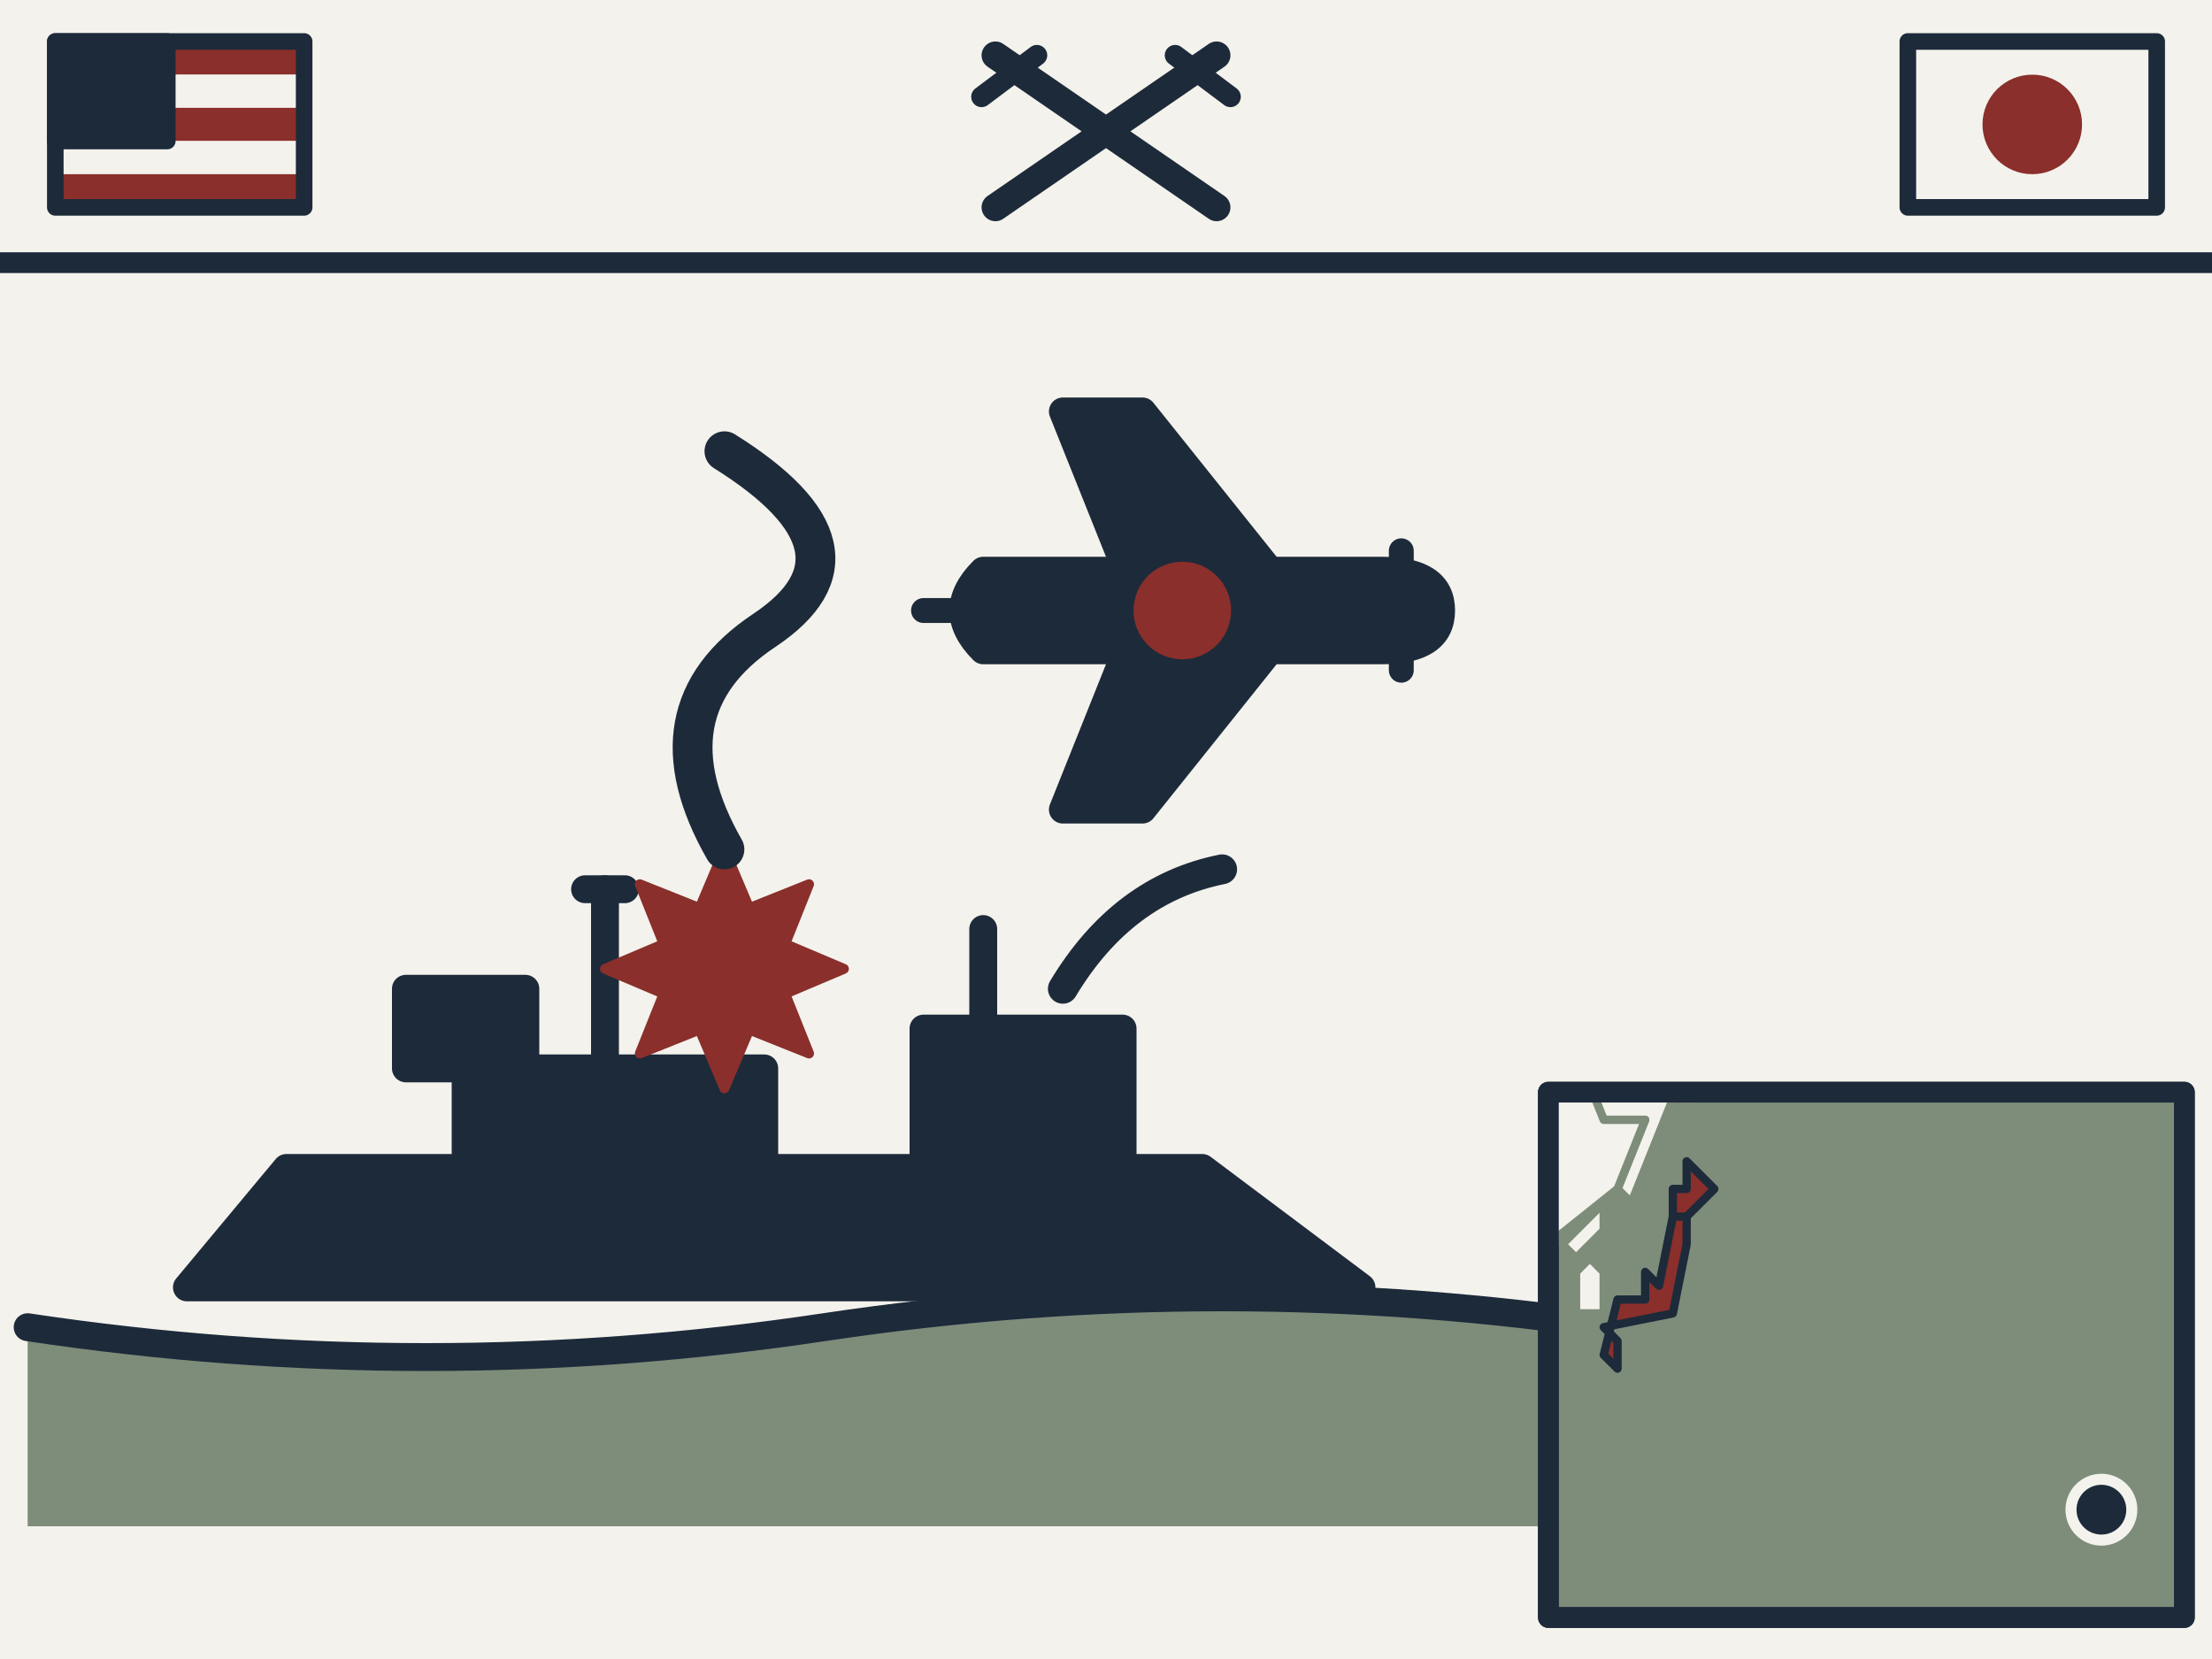
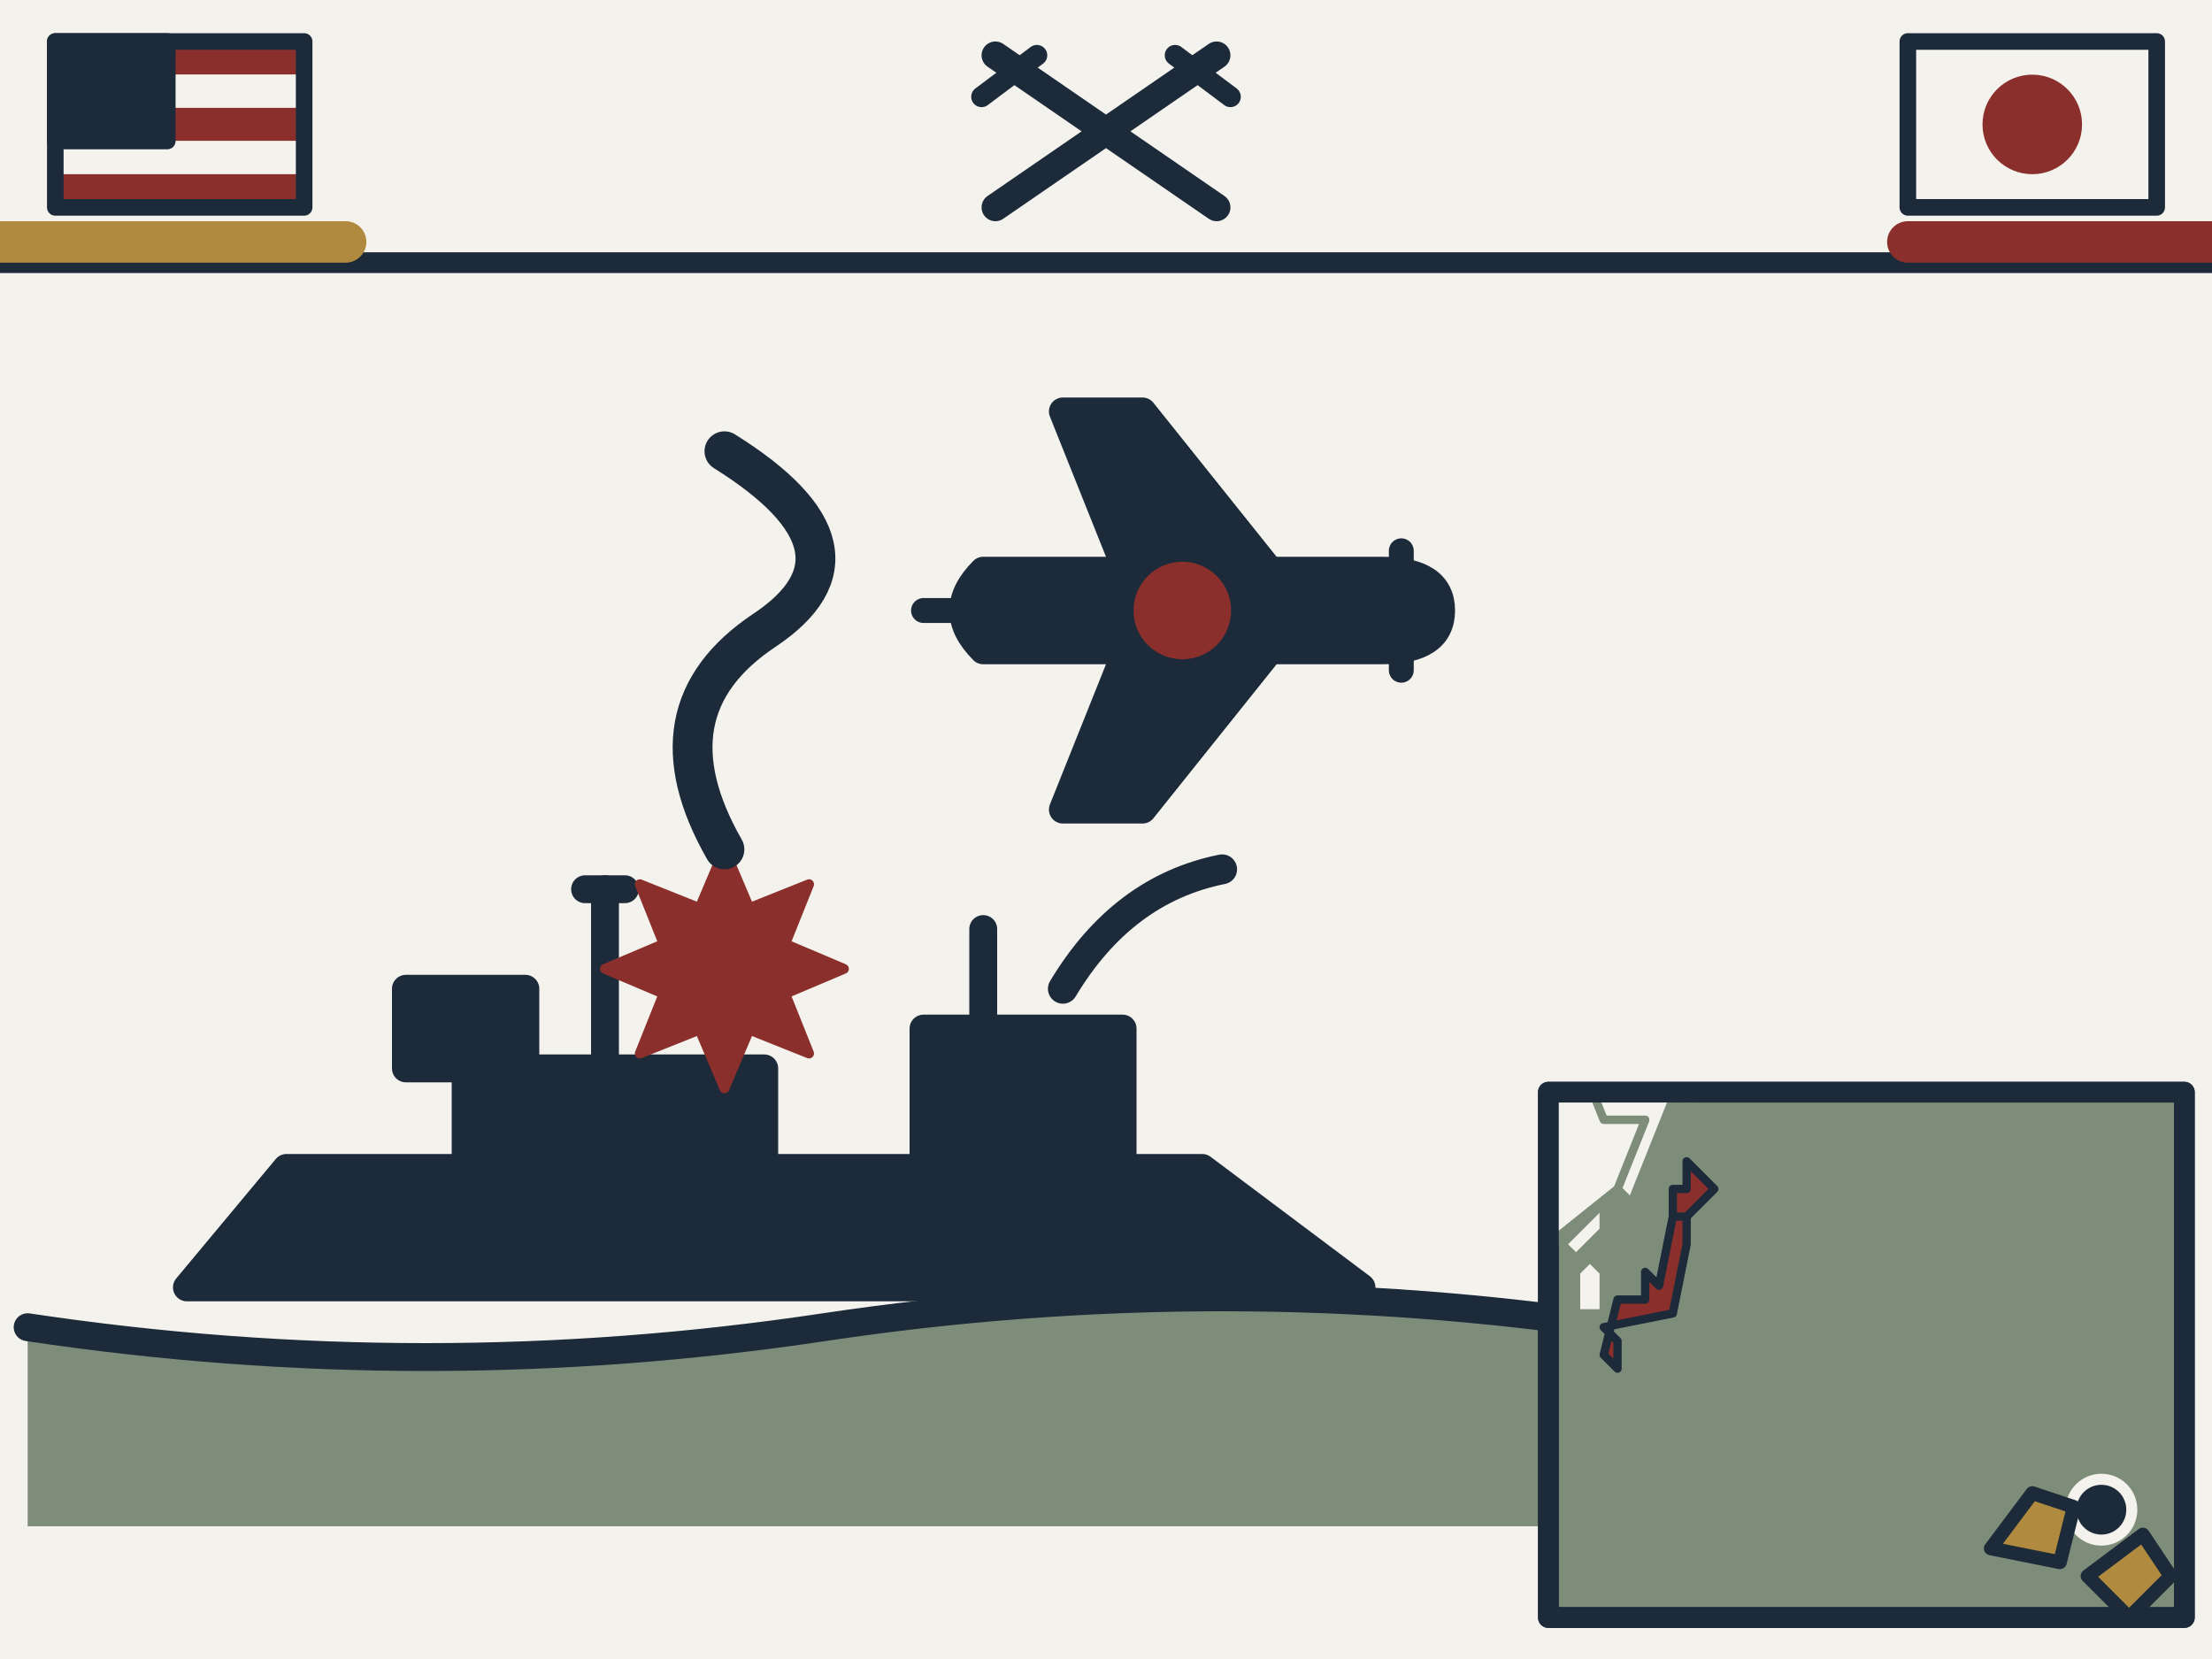
<svg xmlns="http://www.w3.org/2000/svg" viewBox="0 0 160 120" width="160" height="120">
  <rect width="160" height="120" fill="#f3f2ec" />
  <g fill="none" stroke="#1d2a3a" stroke-width="2" stroke-linejoin="round" stroke-linecap="round">
    <g transform="translate(2 24) scale(0.72)" stroke-width="2.8">
      <path d="M0 100q40 6 80 0t80 0V120H0z" fill="#7e8c7a" stroke="none" />
      <path d="M0 100q40 6 80 0t80 0" />
      <path d="M16 96l10-12h92l16 12z" fill="#1d2a3a" />
      <path d="M44 84V74h30v10M58 74V56M90 84V70h20v14" fill="#1d2a3a" />
      <rect x="38" y="66" width="12" height="8" fill="#1d2a3a" />
      <path d="M56 56h4M96 70V60" />
      <path d="M82.0 64.0L76.1 66.5L78.5 72.5L72.5 70.1L70.0 76.0L67.5 70.1L61.5 72.5L63.9 66.5L58.0 64.0L63.9 61.5L61.5 55.5L67.5 57.9L70.0 52.0L72.5 57.9L78.5 55.5L76.1 61.5z" fill="#8a2f2b" stroke="#8a2f2b" stroke-width="1" />
      <path d="M70 52q-8-14 4-22t-4-18" stroke="#1d2a3a" stroke-width="4" />
      <path d="M104 66q6-10 16-12" stroke-width="3" stroke="#1d2a3a" />
      <path d="M96 24h40q6 0 6 4t-6 4H96q-4-4 0-8z" fill="#1d2a3a" />
      <path d="M112 28l-8-20h8l16 20zM112 28l-8 20h8l16-20z" fill="#1d2a3a" />
      <path d="M138 22v12M96 28h-6" stroke-width="2.5" />
      <circle cx="116" cy="28" r="3.5" fill="#8a2f2b" stroke="#8a2f2b" />
    </g>
    <rect width="160" height="19" fill="#f3f2ec" stroke="none" />
    <path d="M0 19H160" stroke-width="1.5" />
+     <path d="M0 17.5H25" stroke="#b08a3e" stroke-width="3" />
+     <path d="M138 17.5H160" stroke="#8a2f2b" stroke-width="3" />
    <g stroke-width="1.2" transform="translate(4 3)">
      <rect y="0.0" width="18" height="2.4" fill="#8a2f2b" stroke="none" />
      <rect y="2.4" width="18" height="2.4" fill="#f3f2ec" stroke="none" />
      <rect y="4.8" width="18" height="2.4" fill="#8a2f2b" stroke="none" />
      <rect y="7.2" width="18" height="2.4" fill="#f3f2ec" stroke="none" />
      <rect y="9.6" width="18" height="2.4" fill="#8a2f2b" stroke="none" />
      <rect width="8.1" height="7.2" fill="#1d2a3a" />
      <rect width="18" height="12" />
    </g>
    <g stroke-width="1.2" transform="translate(138 3)">
      <rect width="18" height="12" fill="#f3f2ec" />
      <circle cx="9.0" cy="6.0" r="3.6" fill="#8a2f2b" stroke="none" />
    </g>
    <path d="M72 4L88 15M88 4L72 15" stroke-width="2" />
    <path d="M71 7l4-3M89 7l-4-3" stroke-width="1.5" />
    <g transform="translate(112 79)">
      <clipPath id="c0510">
        <rect width="46" height="38" />
      </clipPath>
      <rect width="46" height="38" fill="#7e8c7a" stroke-width="1.5" />
      <g clip-path="url(#c0510)" stroke="#7e8c7a" stroke-width="0.6">
        <path d="M41 32L42 32L41 32L41 33L41 32L41 31z" fill="#f3f2ec" />
        <path d="M-3 4L-3 -3L29 -3L18 -3L17 -1L17 -3L21 -3L17 -3L7 -3L10 -3L10 -2L6 8L5 7L4 8L4 7L5 7L7 2L4 2L2 -3L-1 -3L-2 1L-3 0L-3 1L-3 -3zM10 -3L11 -3L10 2L11 4L10 3z" fill="#f3f2ec" />
        <path d="M4 8L4 10L2 12L1 11z" fill="#f3f2ec" />
        <path d="M2 13L3 12L4 13L4 16L2 16z" fill="#f3f2ec" />
        <path d="M-3 8L-3 1L-3 9L-3 4L-1 3L-3 2L-3 0L-2 1L-1 0L-1 -3L2 -3L4 2L7 2L5 7L0 11L0 12L0 10L-2 11L-2 13L-1 14L0 13L-1 15L0 23L-3 31z" fill="#f3f2ec" />
        <path d="M0 34L0 38L1 38L1 40L0 38L-1 38L-1 33z" fill="#f3f2ec" />
        <path d="M10 11L9 16L4 17L5 18L5 20L4 19L5 15L7 15L7 13L8 14L9 9L10 9zM11 6L12 7L10 9L9 9L9 7L10 7L10 5z" fill="#8a2f2b" stroke="#1d2a3a" />
        <circle cx="40.0" cy="30.2" r="2.2" fill="#1d2a3a" stroke="#f3f2ec" stroke-width="0.8" />
      </g>
      <rect width="46" height="38" fill="none" stroke-width="1.5" />
    </g>
+     <path d="M144 112l3-4l3 1l-1 4zM151 114l4-3l2 3l-3 3z" fill="#b08a3e" stroke="#1d2a3a" stroke-width="1" />
  </g>
</svg>
